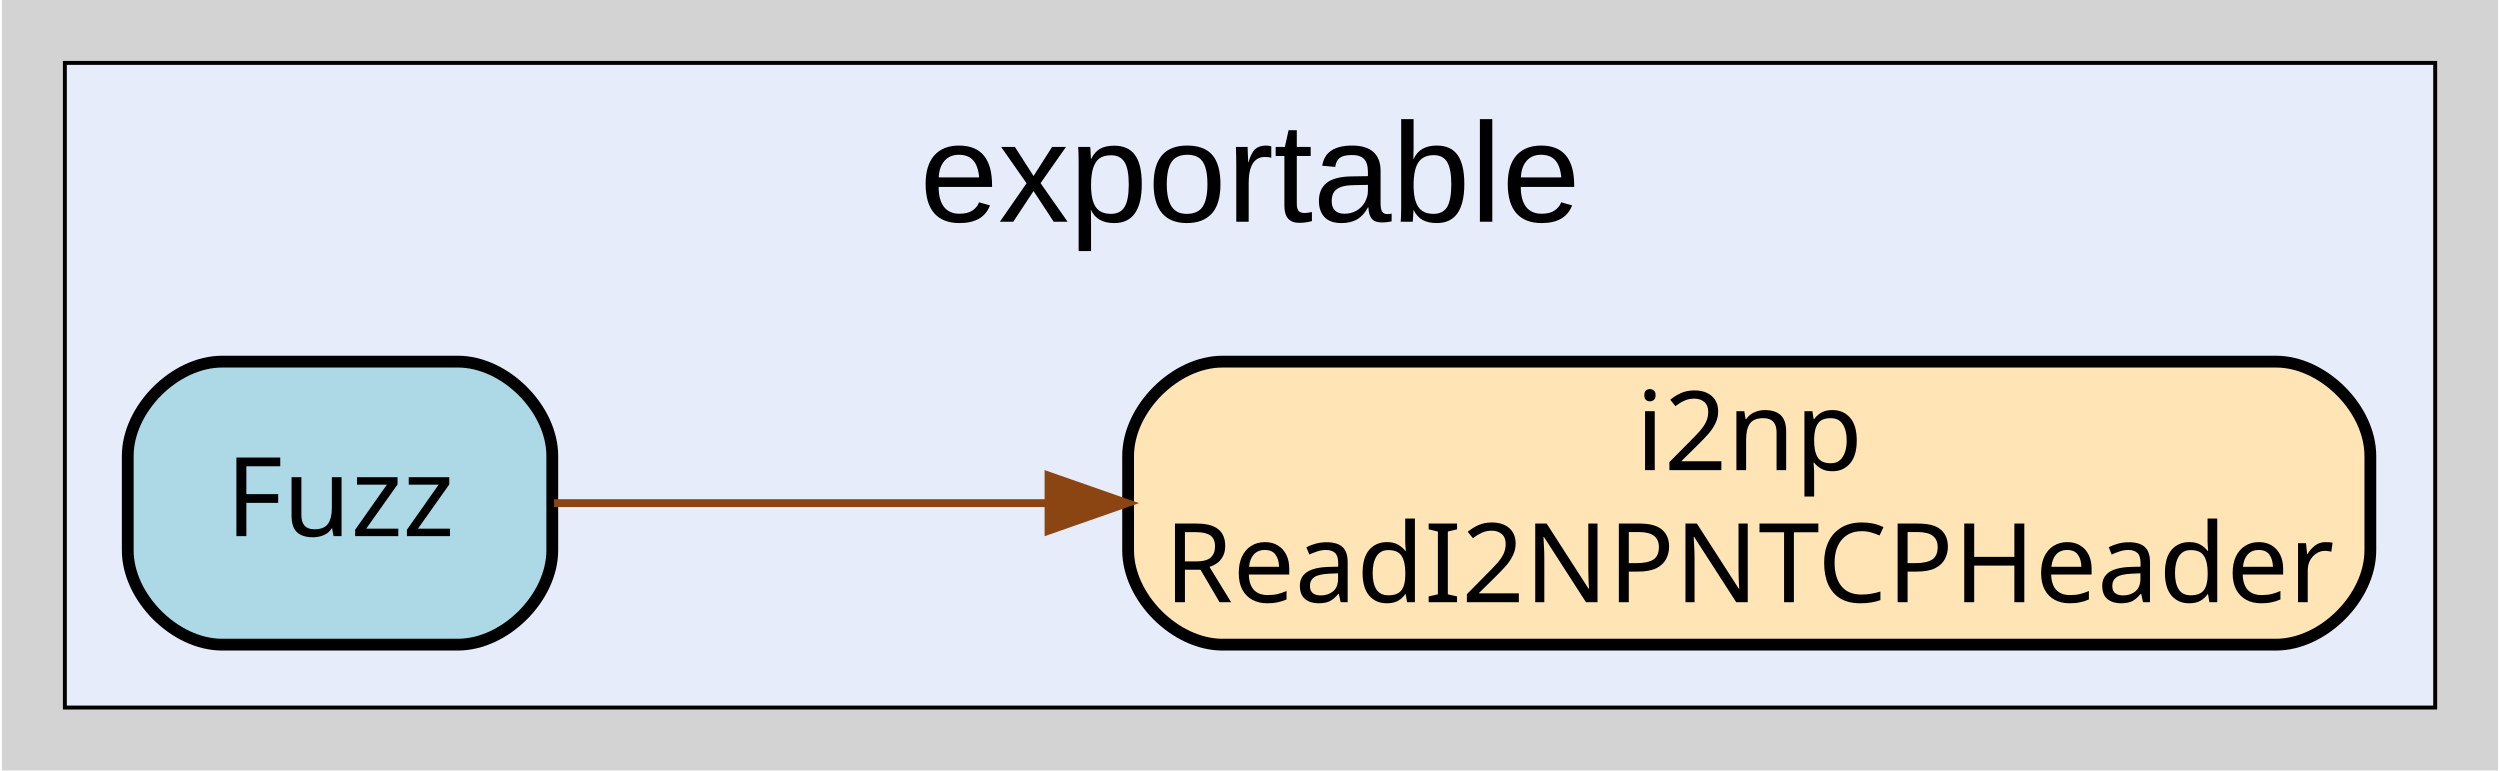
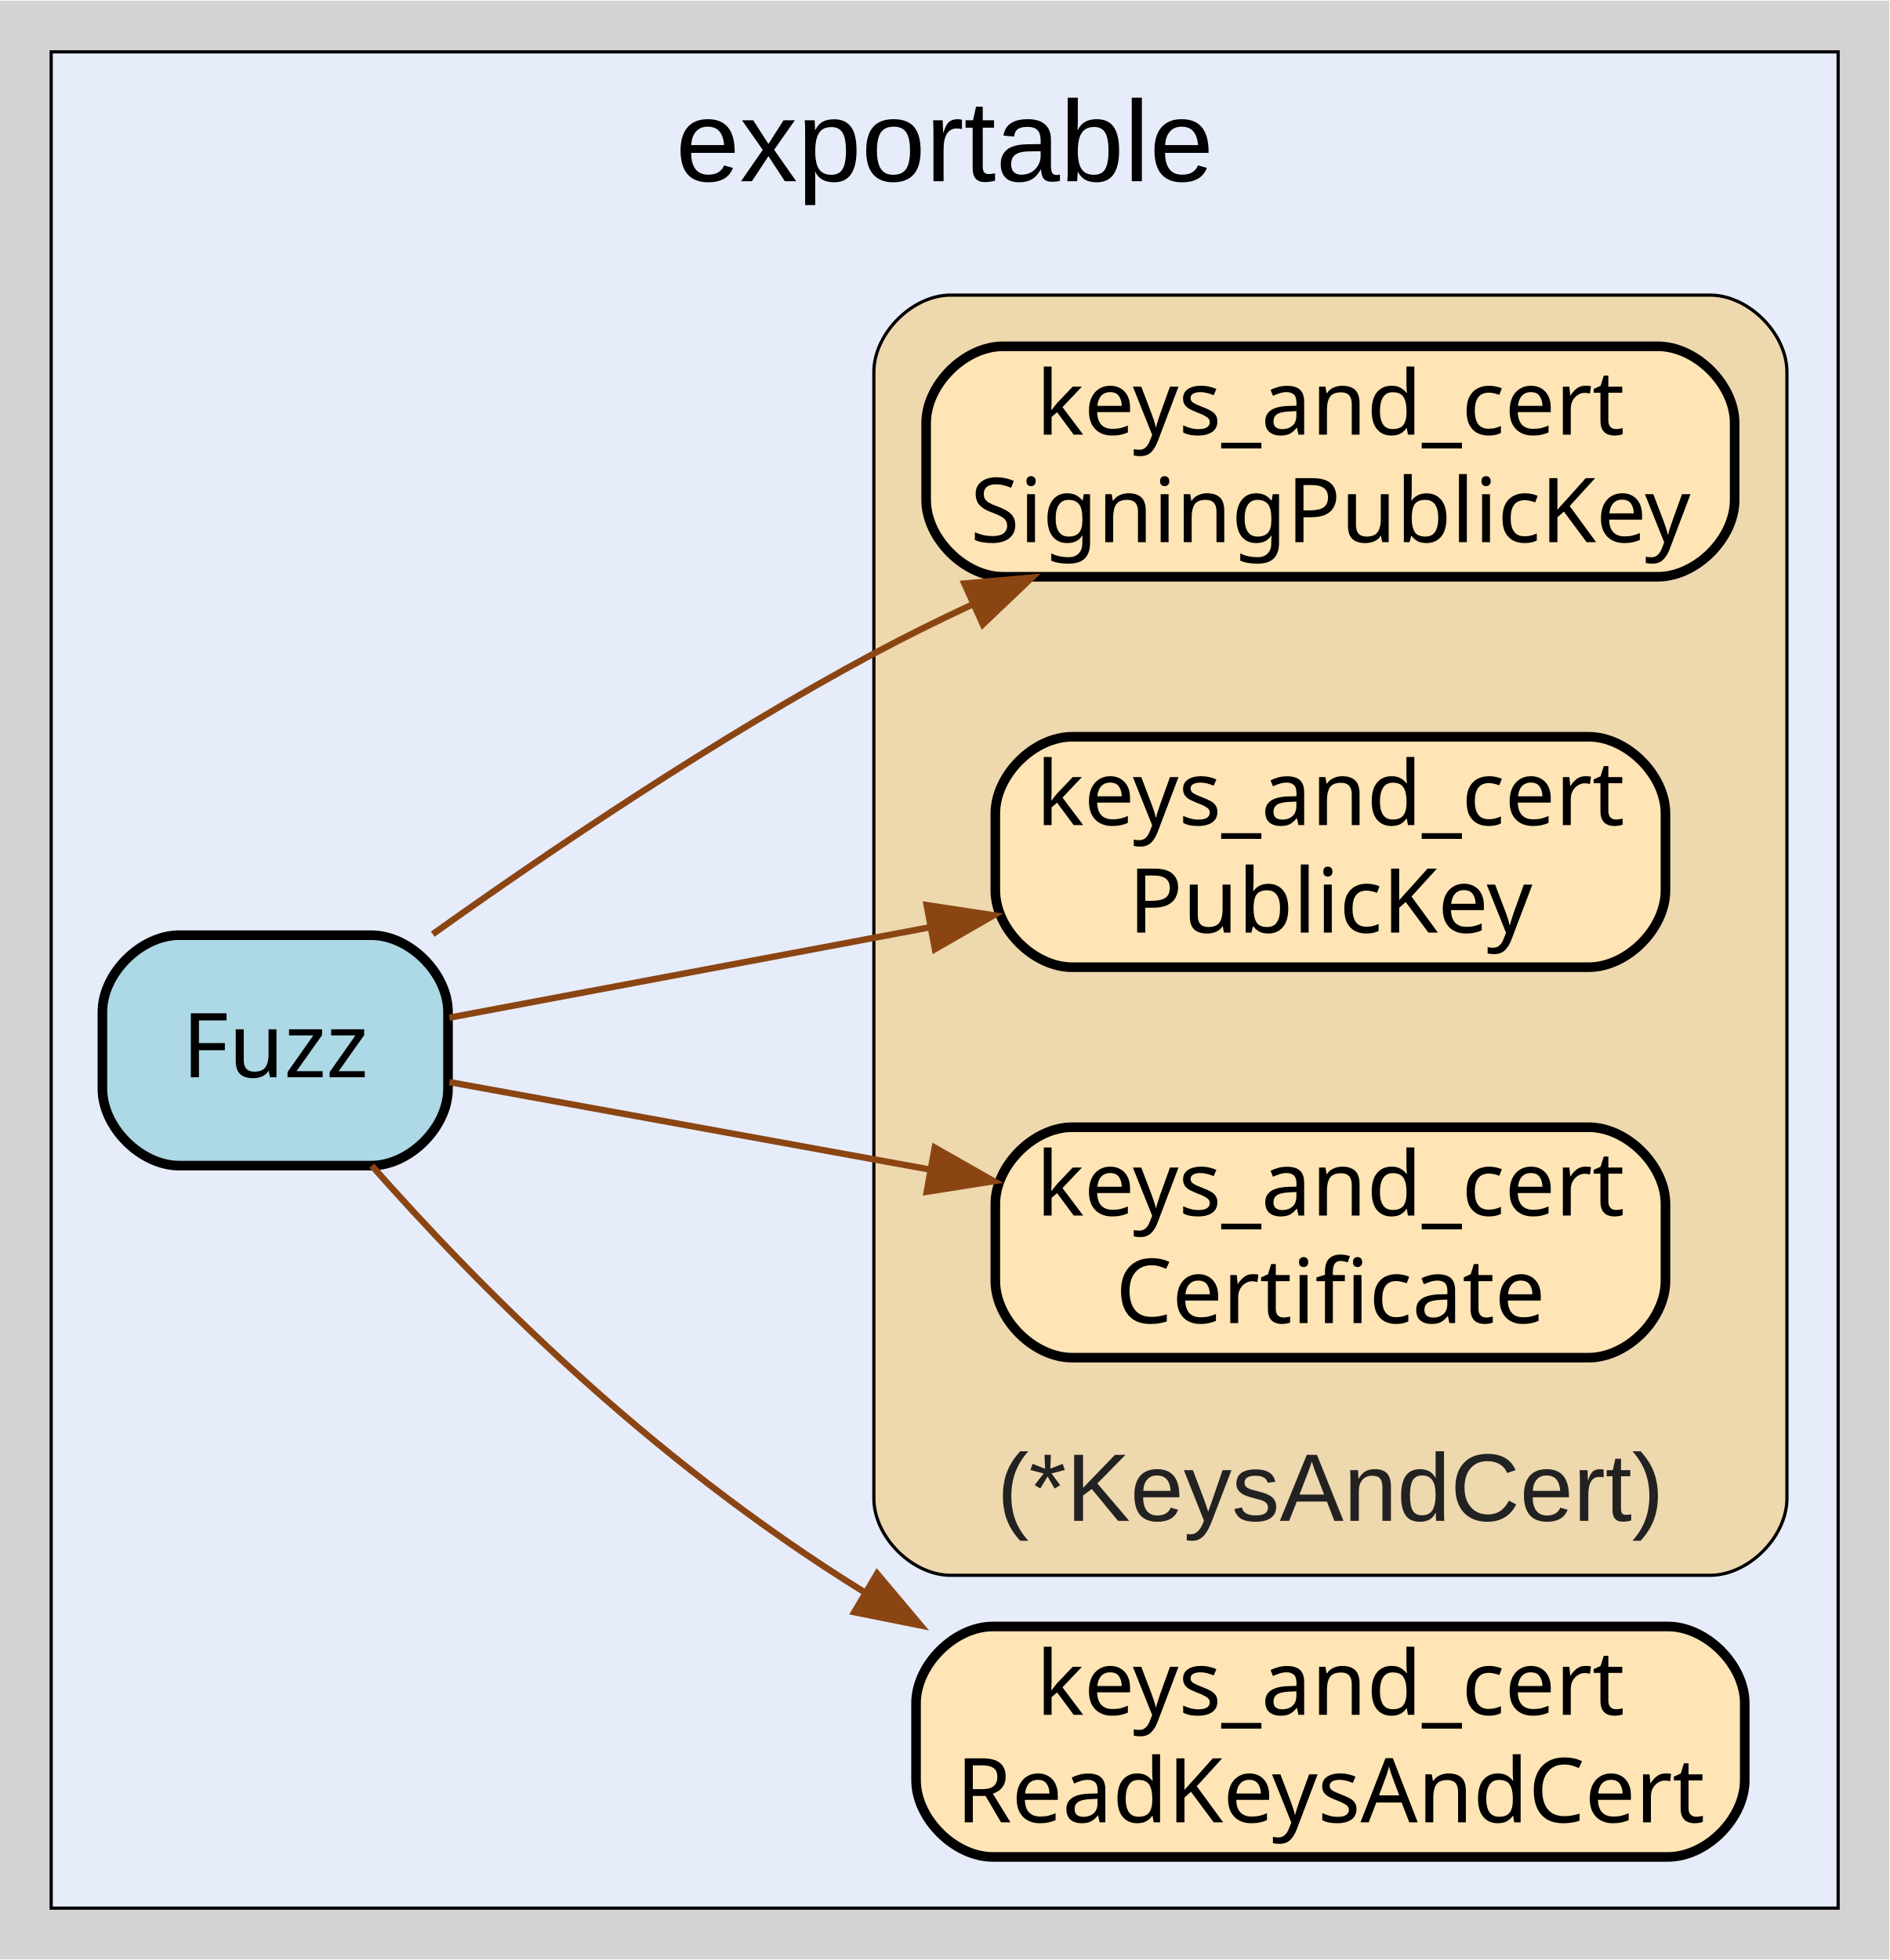
- <svg xmlns="http://www.w3.org/2000/svg" xmlns:xlink="http://www.w3.org/1999/xlink" width="318pt" height="98pt" viewBox="0.00 0.00 317.50 98.00">
-   <g id="graph0" class="graph" transform="scale(1 1) rotate(0) translate(0 98)">
-     <polygon fill="#d3d3d3" stroke="transparent" points="0,0 0,-98 317.505,-98 317.505,0 0,0" />
+ <svg xmlns="http://www.w3.org/2000/svg" xmlns:xlink="http://www.w3.org/1999/xlink" width="295pt" height="306pt" viewBox="0.00 0.00 295.20 306.00">
+   <g id="graph0" class="graph" transform="scale(1 1) rotate(0) translate(0 306)">
+     <polygon fill="#d3d3d3" stroke="transparent" points="0,0 0,-306 295.202,-306 295.202,0 0,0" />
    <g id="clust1" class="cluster">
-       <polygon fill="#e6ecfa" stroke="#000000" stroke-width=".5" points="8,-8 8,-90 309.505,-90 309.505,-8 8,-8" />
-       <text text-anchor="middle" x="158.752" y="-69.8" font-family="Arial" font-size="18.00" fill="#000000">exportable</text>
+       <polygon fill="#e6ecfa" stroke="#000000" stroke-width=".5" points="8,-8 8,-298 287.202,-298 287.202,-8 8,-8" />
+       <text text-anchor="middle" x="147.601" y="-277.8" font-family="Arial" font-size="18.00" fill="#000000">exportable</text>
+     </g>
+     <g id="clust2" class="cluster">
+       <g id="a_clust2">
+         <a xlink:title="type: *github.com/go-i2p/go-i2p/lib/common/keys_and_cert.KeysAndCert">
+           <path fill="#eed8ae" stroke="#000000" stroke-width=".5" d="M148.539,-60C148.539,-60 267.202,-60 267.202,-60 273.202,-60 279.202,-66 279.202,-72 279.202,-72 279.202,-248 279.202,-248 279.202,-254 273.202,-260 267.202,-260 267.202,-260 148.539,-260 148.539,-260 142.539,-260 136.539,-254 136.539,-248 136.539,-248 136.539,-72 136.539,-72 136.539,-66 142.539,-60 148.539,-60" />
+           <text text-anchor="middle" x="207.87" y="-68.5" font-family="Arial" font-size="15.00" fill="#222222">(*KeysAndCert)</text>
+         </a>
+       </g>
    </g>
    <g id="node1" class="node">
      <g id="a_node1">
-         <a xlink:title="github.com/go-i2p/go-i2p/lib/i2np/fuzz/header.Fuzz | defined in fuzz.go:5&#10;at fuzz.go:6: calling [github.com/go-i2p/go-i2p/lib/i2np.ReadI2NPNTCPHeader]">
-           <path fill="#add8e6" stroke="#000000" stroke-width="1.5" d="M58,-52C58,-52 28,-52 28,-52 22,-52 16,-46 16,-40 16,-40 16,-28 16,-28 16,-22 22,-16 28,-16 28,-16 58,-16 58,-16 64,-16 70,-22 70,-28 70,-28 70,-40 70,-40 70,-46 64,-52 58,-52" />
-           <text text-anchor="middle" x="43" y="-29.8" font-family="Verdana" font-size="14.00" fill="#000000">Fuzz</text>
+         <a xlink:title="github.com/go-i2p/go-i2p/lib/common/fuzz/keys_and_cert.Fuzz | defined in fuzz.go:5&#10;at fuzz.go:9: calling [(*github.com/go-i2p/go-i2p/lib/common/keys_and_cert.KeysAndCert).SigningPublicKey]&#10;at fuzz.go:6: calling [github.com/go-i2p/go-i2p/lib/common/keys_and_cert.ReadKeysAndCert]&#10;at fuzz.go:7: calling [(*github.com/go-i2p/go-i2p/lib/common/keys_and_cert.KeysAndCert).Certificate]&#10;at fuzz.go:8: calling [(*github.com/go-i2p/go-i2p/lib/common/keys_and_cert.KeysAndCert).PublicKey]">
+           <path fill="#add8e6" stroke="#000000" stroke-width="1.5" d="M58,-160C58,-160 28,-160 28,-160 22,-160 16,-154 16,-148 16,-148 16,-136 16,-136 16,-130 22,-124 28,-124 28,-124 58,-124 58,-124 64,-124 70,-130 70,-136 70,-136 70,-148 70,-148 70,-154 64,-160 58,-160" />
+           <text text-anchor="middle" x="43" y="-137.8" font-family="Verdana" font-size="14.00" fill="#000000">Fuzz</text>
        </a>
      </g>
    </g>
    <g id="node2" class="node">
      <g id="a_node2">
-         <a xlink:title="github.com/go-i2p/go-i2p/lib/i2np.ReadI2NPNTCPHeader | defined in header.go:97">
-           <path fill="#ffe4b5" stroke="#000000" stroke-width="1.5" d="M289.258,-52C289.258,-52 155.247,-52 155.247,-52 149.247,-52 143.247,-46 143.247,-40 143.247,-40 143.247,-28 143.247,-28 143.247,-22 149.247,-16 155.247,-16 155.247,-16 289.258,-16 289.258,-16 295.258,-16 301.258,-22 301.258,-28 301.258,-28 301.258,-40 301.258,-40 301.258,-46 295.258,-52 289.258,-52" />
-           <text text-anchor="middle" x="222.252" y="-38.2" font-family="Verdana" font-size="14.00" fill="#000000">i2np</text>
-           <text text-anchor="middle" x="222.252" y="-21.4" font-family="Verdana" font-size="14.00" fill="#000000">ReadI2NPNTCPHeader</text>
+         <a xlink:title="github.com/go-i2p/go-i2p/lib/common/keys_and_cert.ReadKeysAndCert | defined in keys_and_cert.go:145">
+           <path fill="#ffe4b5" stroke="#000000" stroke-width="1.5" d="M260.611,-52C260.611,-52 155.129,-52 155.129,-52 149.129,-52 143.129,-46 143.129,-40 143.129,-40 143.129,-28 143.129,-28 143.129,-22 149.129,-16 155.129,-16 155.129,-16 260.611,-16 260.611,-16 266.611,-16 272.611,-22 272.611,-28 272.611,-28 272.611,-40 272.611,-40 272.611,-46 266.611,-52 260.611,-52" />
+           <text text-anchor="middle" x="207.87" y="-38.2" font-family="Verdana" font-size="14.00" fill="#000000">keys_and_cert</text>
+           <text text-anchor="middle" x="207.87" y="-21.4" font-family="Verdana" font-size="14.00" fill="#000000">ReadKeysAndCert</text>
+         </a>
+       </g>
+     </g>
+     <g id="edge2" class="edge">
+       <g id="a_edge2">
+         <a xlink:title="at fuzz.go:6: calling [github.com/go-i2p/go-i2p/lib/common/keys_and_cert.ReadKeysAndCert]">
+           <path fill="none" stroke="#8b4513" d="M58.09,-123.997C73.901,-106.127 100.405,-78.823 134.92,-57.45" />
+           <polygon fill="#8b4513" stroke="#8b4513" points="137.044,-60.26 143.866,-52.154 133.478,-54.237 137.044,-60.26" />
+         </a>
+       </g>
+     </g>
+     <g id="node3" class="node">
+       <g id="a_node3">
+         <a xlink:title="(*github.com/go-i2p/go-i2p/lib/common/keys_and_cert.KeysAndCert).Certificate | defined in keys_and_cert.go:139">
+           <path fill="#ffe4b5" stroke="#000000" stroke-width="1.5" d="M248.225,-130C248.225,-130 167.516,-130 167.516,-130 161.516,-130 155.516,-124 155.516,-118 155.516,-118 155.516,-106 155.516,-106 155.516,-100 161.516,-94 167.516,-94 167.516,-94 248.225,-94 248.225,-94 254.225,-94 260.225,-100 260.225,-106 260.225,-106 260.225,-118 260.225,-118 260.225,-124 254.225,-130 248.225,-130" />
+           <text text-anchor="middle" x="207.87" y="-116.2" font-family="Verdana" font-size="14.00" fill="#000000">keys_and_cert</text>
+           <text text-anchor="middle" x="207.87" y="-99.4" font-family="Verdana" font-size="14.00" fill="#000000">Certificate</text>
+         </a>
+       </g>
+     </g>
+     <g id="edge3" class="edge">
+       <g id="a_edge3">
+         <a xlink:title="at fuzz.go:7: calling [(*github.com/go-i2p/go-i2p/lib/common/keys_and_cert.KeysAndCert).Certificate]">
+           <path fill="none" stroke="#8b4513" d="M70.225,-137.046C90.572,-133.344 119.224,-128.13 145.123,-123.418" />
+           <polygon fill="#8b4513" stroke="#8b4513" points="146.053,-126.806 155.265,-121.572 144.8,-119.919 146.053,-126.806" />
+         </a>
+       </g>
+     </g>
+     <g id="node4" class="node">
+       <g id="a_node4">
+         <a xlink:title="(*github.com/go-i2p/go-i2p/lib/common/keys_and_cert.KeysAndCert).PublicKey | defined in keys_and_cert.go:129">
+           <path fill="#ffe4b5" stroke="#000000" stroke-width="1.5" d="M248.225,-191C248.225,-191 167.516,-191 167.516,-191 161.516,-191 155.516,-185 155.516,-179 155.516,-179 155.516,-167 155.516,-167 155.516,-161 161.516,-155 167.516,-155 167.516,-155 248.225,-155 248.225,-155 254.225,-155 260.225,-161 260.225,-167 260.225,-167 260.225,-179 260.225,-179 260.225,-185 254.225,-191 248.225,-191" />
+           <text text-anchor="middle" x="207.87" y="-177.2" font-family="Verdana" font-size="14.00" fill="#000000">keys_and_cert</text>
+           <text text-anchor="middle" x="207.87" y="-160.4" font-family="Verdana" font-size="14.00" fill="#000000">PublicKey</text>
+         </a>
+       </g>
+     </g>
+     <g id="edge4" class="edge">
+       <g id="a_edge4">
+         <a xlink:title="at fuzz.go:8: calling [(*github.com/go-i2p/go-i2p/lib/common/keys_and_cert.KeysAndCert).PublicKey]">
+           <path fill="none" stroke="#8b4513" d="M70.225,-147.119C90.572,-150.945 119.224,-156.332 145.123,-161.202" />
+           <polygon fill="#8b4513" stroke="#8b4513" points="144.791,-164.701 155.265,-163.109 146.084,-157.821 144.791,-164.701" />
+         </a>
+       </g>
+     </g>
+     <g id="node5" class="node">
+       <g id="a_node5">
+         <a xlink:title="(*github.com/go-i2p/go-i2p/lib/common/keys_and_cert.KeysAndCert).SigningPublicKey | defined in keys_and_cert.go:134">
+           <path fill="#ffe4b5" stroke="#000000" stroke-width="1.5" d="M259.034,-252C259.034,-252 156.707,-252 156.707,-252 150.707,-252 144.707,-246 144.707,-240 144.707,-240 144.707,-228 144.707,-228 144.707,-222 150.707,-216 156.707,-216 156.707,-216 259.034,-216 259.034,-216 265.034,-216 271.034,-222 271.034,-228 271.034,-228 271.034,-240 271.034,-240 271.034,-246 265.034,-252 259.034,-252" />
+           <text text-anchor="middle" x="207.87" y="-238.2" font-family="Verdana" font-size="14.00" fill="#000000">keys_and_cert</text>
+           <text text-anchor="middle" x="207.87" y="-221.4" font-family="Verdana" font-size="14.00" fill="#000000">SigningPublicKey</text>
        </a>
      </g>
    </g>
    <g id="edge1" class="edge">
      <g id="a_edge1">
-         <a xlink:title="at fuzz.go:6: calling [github.com/go-i2p/go-i2p/lib/i2np.ReadI2NPNTCPHeader]">
-           <path fill="none" stroke="#8b4513" d="M70.225,-34C87.202,-34 110.111,-34 132.988,-34" />
-           <polygon fill="#8b4513" stroke="#8b4513" points="133.122,-37.5 143.122,-34 133.122,-30.5 133.122,-37.5" />
+         <a xlink:title="at fuzz.go:9: calling [(*github.com/go-i2p/go-i2p/lib/common/keys_and_cert.KeysAndCert).SigningPublicKey]">
+           <path fill="none" stroke="#8b4513" d="M67.618,-160.163C86.038,-173.29 112.151,-190.938 136.539,-204 141.424,-206.617 146.587,-209.169 151.811,-211.609" />
+           <polygon fill="#8b4513" stroke="#8b4513" points="150.68,-214.94 161.234,-215.872 153.566,-208.562 150.68,-214.94" />
        </a>
      </g>
    </g>
  </g>
</svg>
